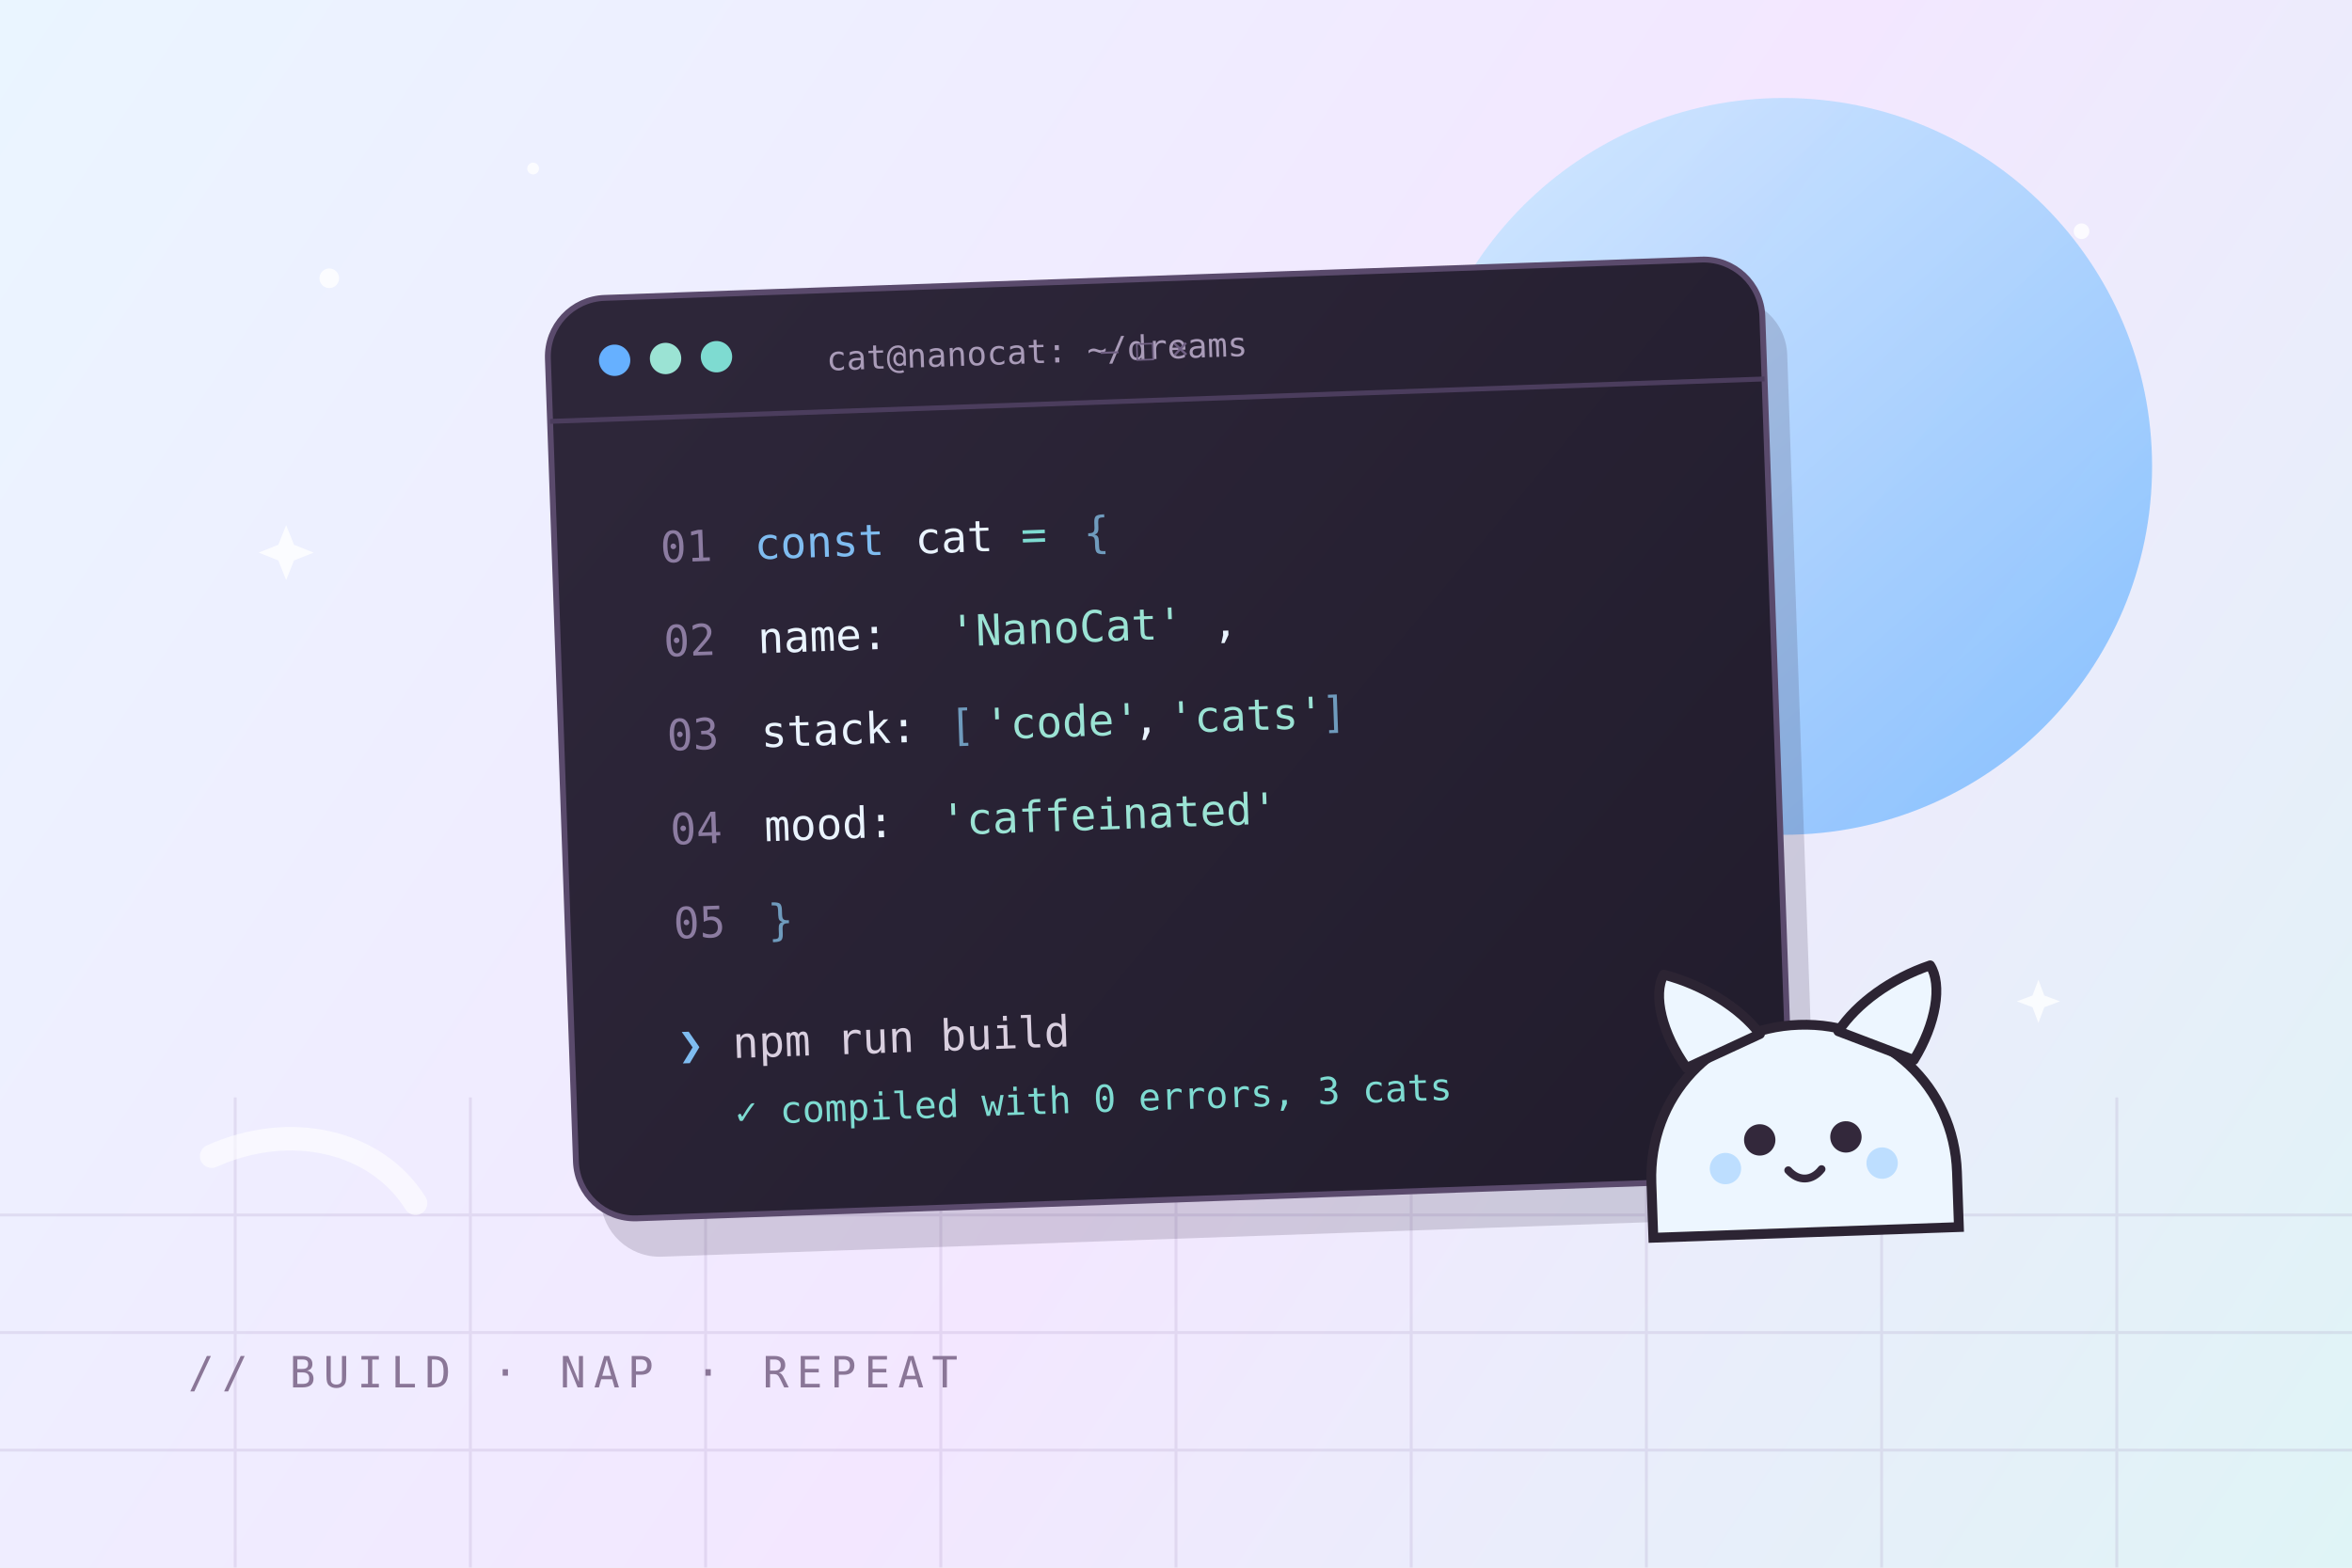
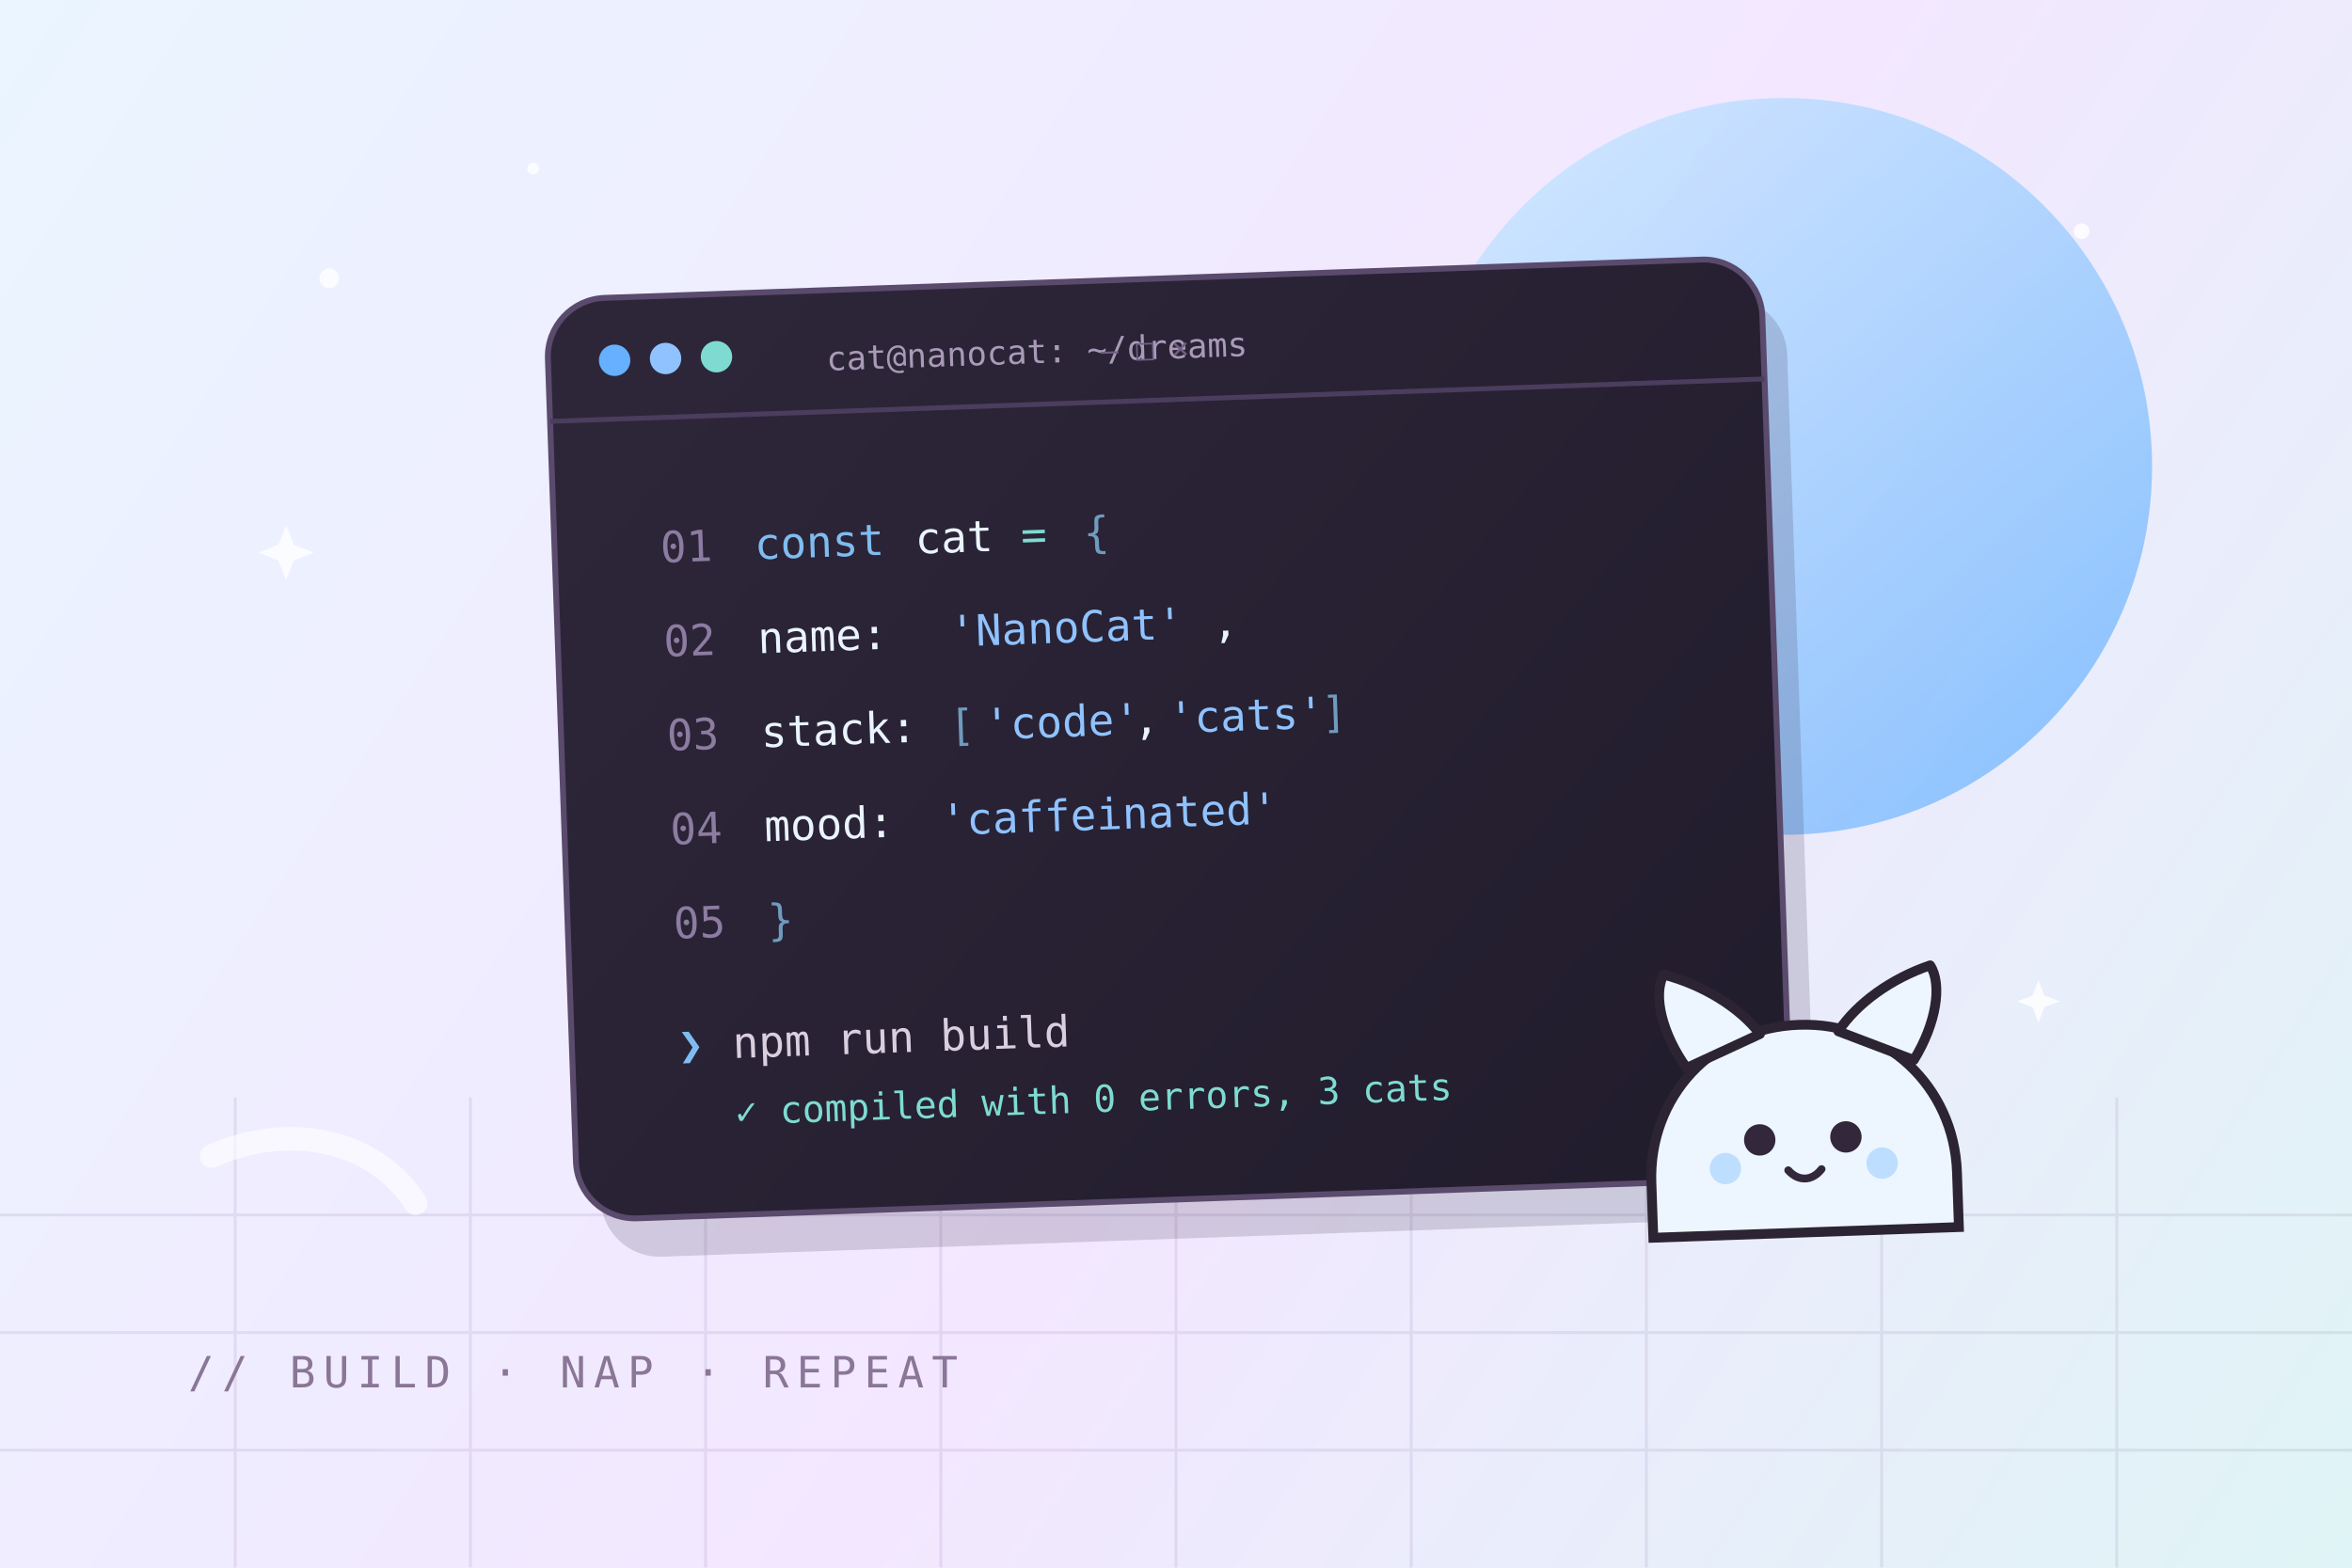
<svg xmlns="http://www.w3.org/2000/svg" viewBox="0 0 1200 800" width="1200" height="800" preserveAspectRatio="xMidYMid slice">
  <defs>
    <linearGradient id="fb1-bg" x1="0" y1="0" x2="1200" y2="800" gradientUnits="userSpaceOnUse">
      <stop offset="0" stop-color="#eaf5ff" />
      <stop offset=".55" stop-color="#f3e7ff" />
      <stop offset="1" stop-color="#dff4f6" />
    </linearGradient>
    <linearGradient id="fb1-window" x1="340" y1="190" x2="900" y2="690" gradientUnits="userSpaceOnUse">
      <stop offset="0" stop-color="#2d2639" />
      <stop offset="1" stop-color="#201b2b" />
    </linearGradient>
    <linearGradient id="fb1-sun" x1="760" y1="70" x2="1040" y2="390" gradientUnits="userSpaceOnUse">
      <stop offset="0" stop-color="#c3e4ff" />
      <stop offset="1" stop-color="#6db4ff" />
    </linearGradient>
  </defs>
  <rect width="1200" height="800" fill="url(#fb1-bg)" />
  <circle cx="910" cy="238" r="188" fill="url(#fb1-sun)" opacity=".72" />
  <g stroke="#9a87b5" stroke-width="1.5" opacity=".18">
    <path d="M0 620h1200M0 680h1200M0 740h1200M120 800V560M240 800V560M360 800V560M480 800V560M600 800V560M720 800V560M840 800V560M960 800V560M1080 800V560" />
  </g>
  <g fill="#fff" opacity=".8">
    <circle cx="168" cy="142" r="5" />
    <circle cx="272" cy="86" r="3" />
    <circle cx="1062" cy="118" r="4" />
    <path d="m146 268 4 10 10 4-10 4-4 10-4-10-10-4 10-4z" />
    <path d="m1040 500 3 8 8 3-8 3-3 8-3-8-8-3 8-3z" />
  </g>
  <g transform="rotate(-2 600 420)">
    <rect x="300" y="162" width="620" height="470" rx="30" fill="#3a2f49" opacity=".18" />
    <rect x="288" y="142" width="620" height="470" rx="30" fill="url(#fb1-window)" stroke="#5a4a6c" stroke-width="3" />
    <path d="M288 204h620" stroke="#4b3d5d" stroke-width="2.5" />
    <g transform="translate(322 174)">
      <circle cx="0" cy="0" r="8" fill="#66b0ff" />
-       <circle cx="26" cy="0" r="8" fill="#9be3d4" />
+       <circle cx="26" cy="0" r="8" fill="#8fc2ff" />
      <circle cx="52" cy="0" r="8" fill="#7edbd1" />
    </g>
    <text x="430" y="183" fill="#a99bb8" font-family="ui-monospace, SFMono-Regular, Consolas, monospace" font-size="17">cat@nanocat: ~/dreams</text>
    <text x="570" y="183" fill="#6f5f82" font-family="ui-monospace, monospace" font-size="15">— □ ×</text>
    <g font-family="ui-monospace, SFMono-Regular, Consolas, monospace">
      <text x="342" y="278" fill="#8c7ca1" font-size="22">01</text>
      <text x="390" y="278" fill="#7fbcf0" font-size="22">const</text>
      <text x="472" y="278" fill="#eaf4ff" font-size="22">cat</text>
      <text x="526" y="278" fill="#7edbd1" font-size="22">=</text>
      <text x="558" y="278" fill="#6f9bbd" font-size="22">{</text>
      <text x="342" y="326" fill="#8c7ca1" font-size="22">02</text>
      <text x="390" y="326" fill="#eaf4ff" font-size="22">  name:</text>
-       <text x="488" y="326" fill="#9be3d4" font-size="22">'NanoCat'</text>
+       <text x="488" y="326" fill="#8fc2ff" font-size="22">'NanoCat'</text>
      <text x="622" y="326" fill="#eaf4ff" font-size="22">,</text>
      <text x="342" y="374" fill="#8c7ca1" font-size="22">03</text>
      <text x="390" y="374" fill="#eaf4ff" font-size="22">  stack:</text>
      <text x="486" y="374" fill="#6f9bbd" font-size="22">[</text>
-       <text x="504" y="374" fill="#9be3d4" font-size="22">'code'</text>
+       <text x="504" y="374" fill="#8fc2ff" font-size="22">'code'</text>
      <text x="580" y="374" fill="#eaf4ff" font-size="22">,</text>
-       <text x="598" y="374" fill="#9be3d4" font-size="22">'cats'</text>
+       <text x="598" y="374" fill="#8fc2ff" font-size="22">'cats'</text>
      <text x="676" y="374" fill="#6f9bbd" font-size="22">]</text>
      <text x="342" y="422" fill="#8c7ca1" font-size="22">04</text>
      <text x="390" y="422" fill="#eaf4ff" font-size="22">  mood:</text>
-       <text x="480" y="422" fill="#9be3d4" font-size="22">'caffeinated'</text>
+       <text x="480" y="422" fill="#8fc2ff" font-size="22">'caffeinated'</text>
      <text x="342" y="470" fill="#8c7ca1" font-size="22">05</text>
      <text x="390" y="470" fill="#6f9bbd" font-size="22">}</text>
      <text x="342" y="532" fill="#7fbcf0" font-size="22">❯</text>
      <text x="370" y="532" fill="#d9cfdf" font-size="22">npm run build</text>
      <text x="370" y="566" fill="#7edbd1" font-size="19">✓ compiled with 0 errors, 3 cats</text>
    </g>
    <g transform="translate(836 534)">
      <path d="M0 78C0 34 34 0 78 0s78 34 78 78v28H0z" fill="#edf6ff" stroke="#2c2433" stroke-width="5" />
      <path d="M20 20C8 2 4-18 10-28c20 6 38 18 48 32z" fill="#edf6ff" stroke="#2c2433" stroke-width="5" stroke-linejoin="round" />
      <path d="M136 20c12-18 16-38 10-48-20 6-38 18-48 32z" fill="#edf6ff" stroke="#2c2433" stroke-width="5" stroke-linejoin="round" />
      <circle cx="56" cy="58" r="8" fill="#33283b" />
      <circle cx="100" cy="58" r="8" fill="#33283b" />
      <path d="M70 74c5 6 12 6 17 0" fill="none" stroke="#33283b" stroke-width="4" stroke-linecap="round" />
      <circle cx="38" cy="72" r="8" fill="#9ccfff" opacity=".6" />
      <circle cx="118" cy="72" r="8" fill="#9ccfff" opacity=".6" />
    </g>
  </g>
  <path d="M108 590c40-18 84-8 104 24" fill="none" stroke="#fff" stroke-width="12" stroke-linecap="round" opacity=".6" />
  <text x="96" y="708" fill="#8a7697" font-family="ui-monospace, SFMono-Regular, Consolas, monospace" font-size="22" letter-spacing="4">// BUILD · NAP · REPEAT</text>
</svg>
